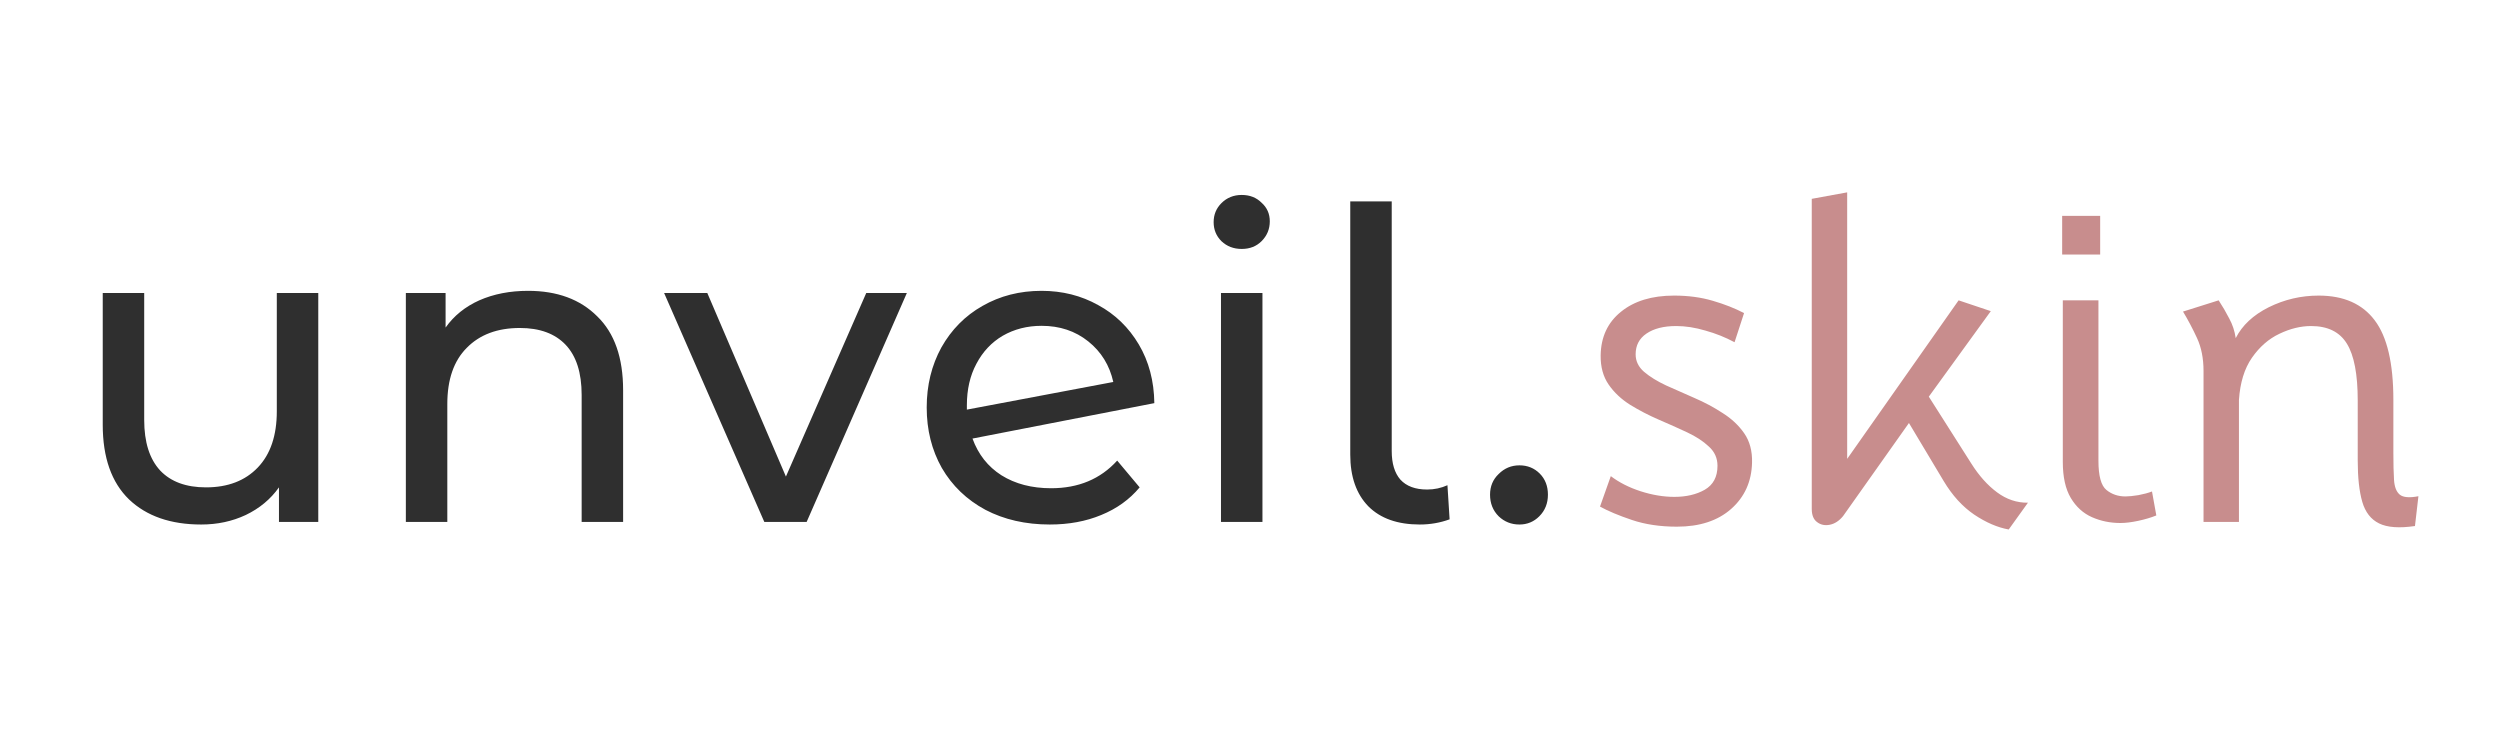
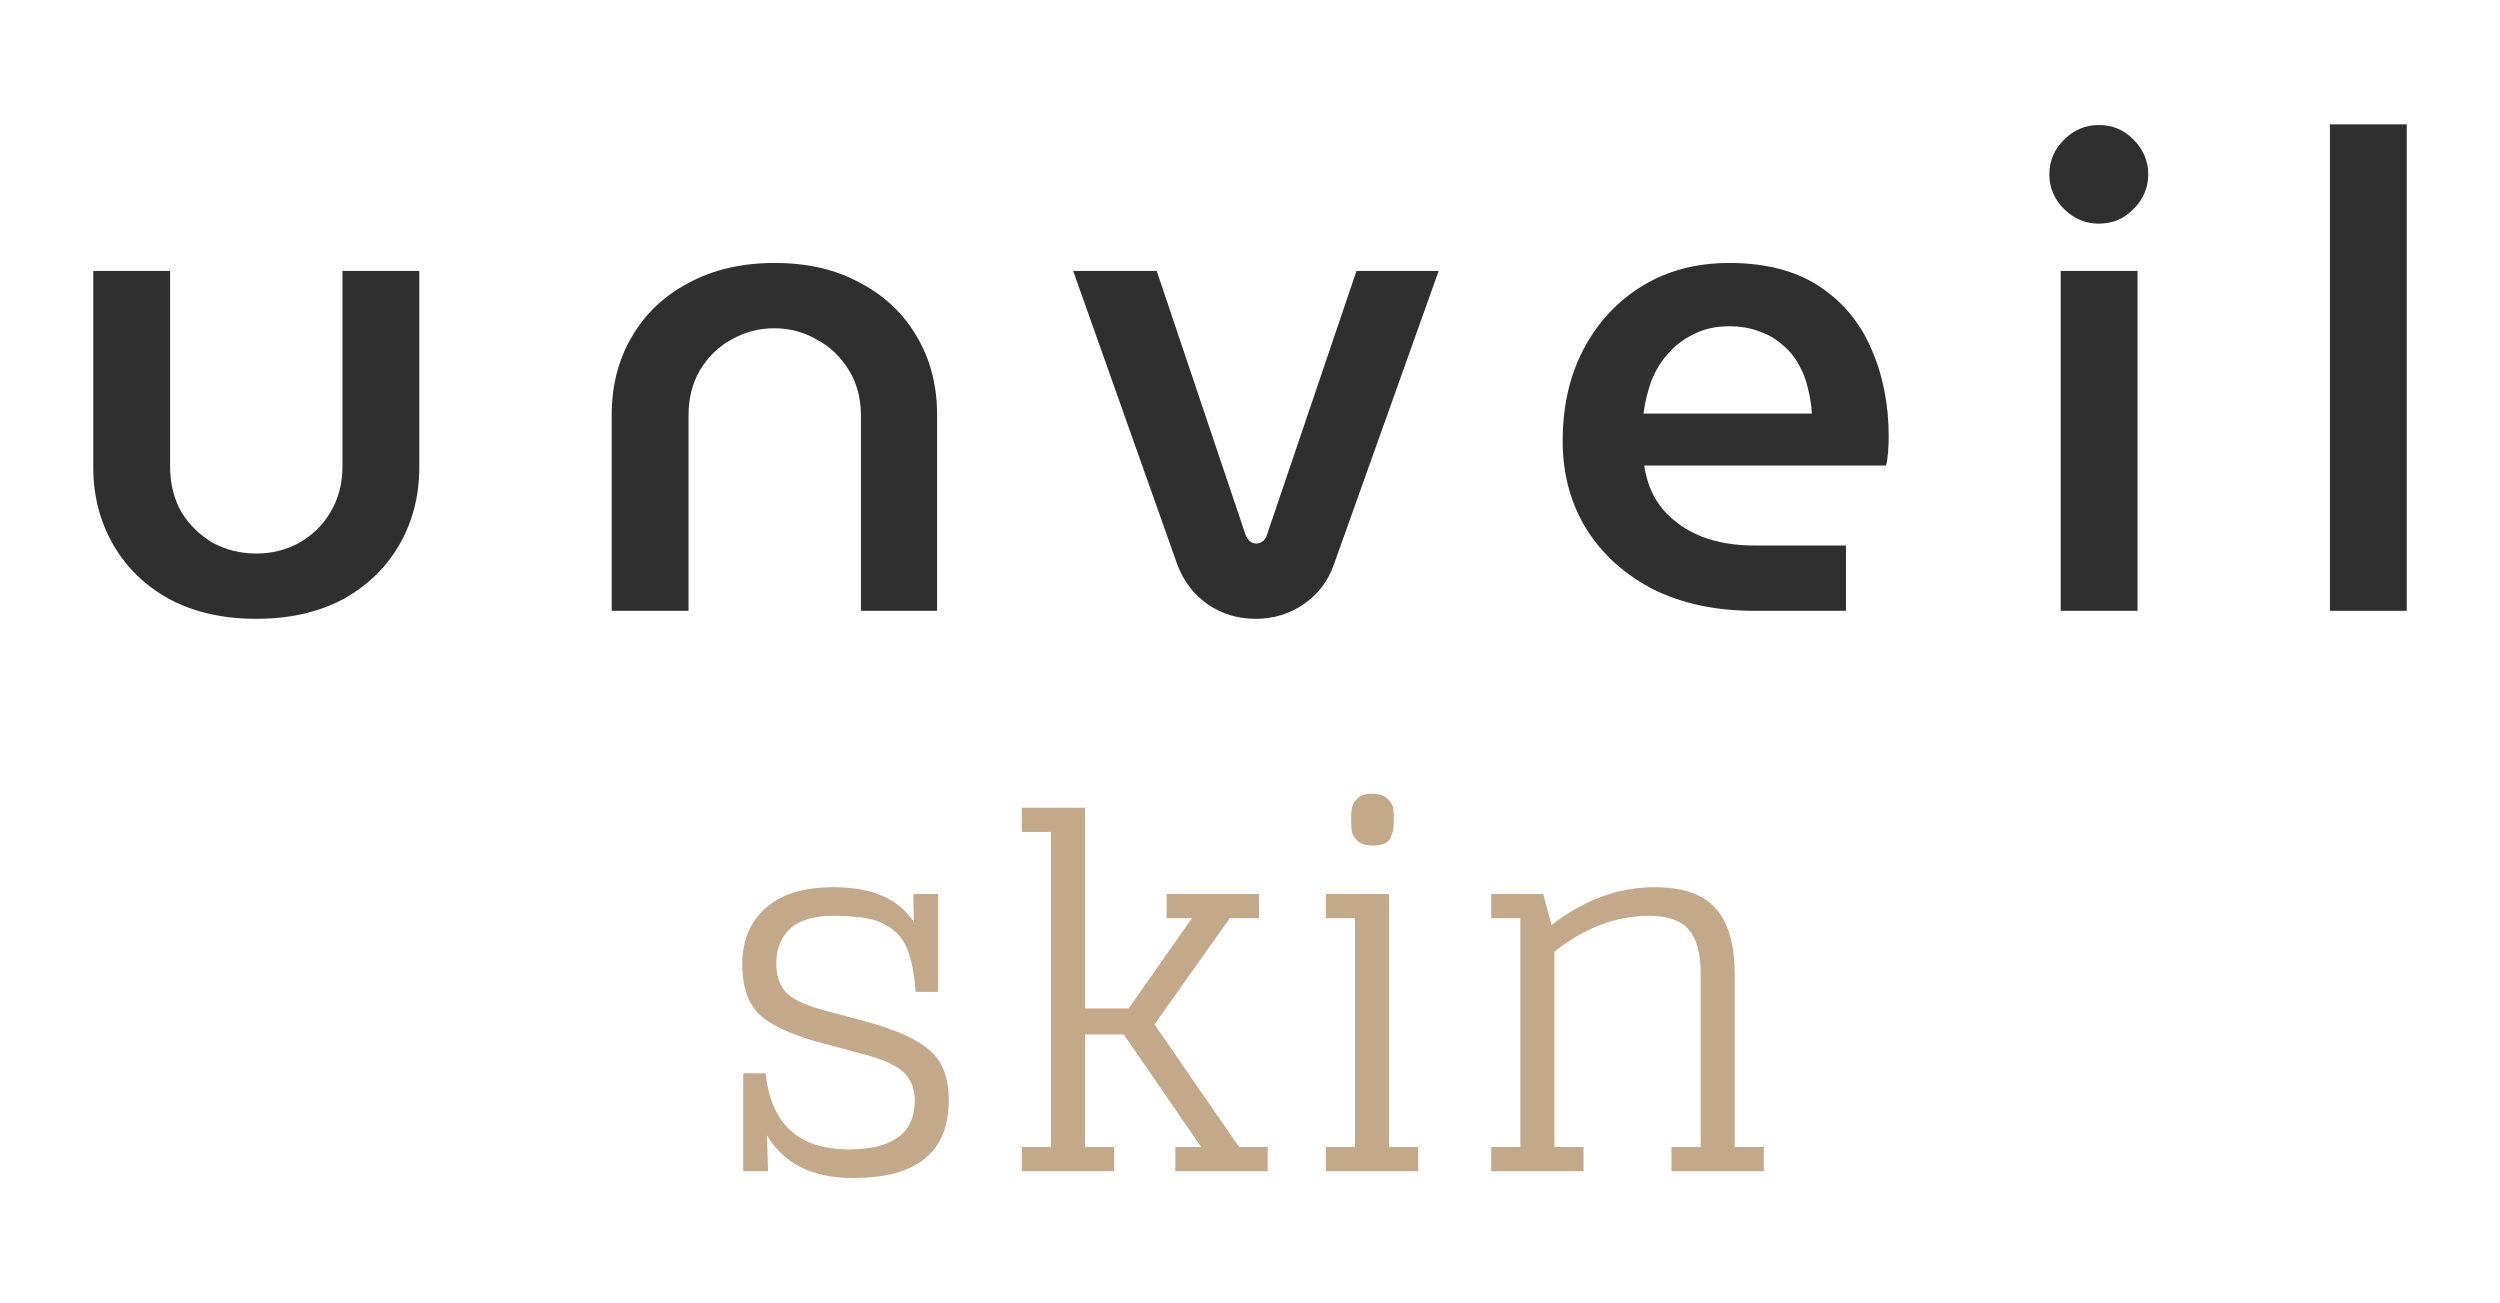
- <svg xmlns="http://www.w3.org/2000/svg" width="764" height="225" viewBox="0 0 764 225" fill="none">
-   <path d="M97.264 89.54V159.5H85.252V148.94C82.7 152.548 79.312 155.364 75.088 157.388C70.952 159.324 66.42 160.292 61.492 160.292C52.164 160.292 44.816 157.74 39.448 152.636C34.08 147.444 31.396 139.832 31.396 129.8V89.54H44.068V128.348C44.068 135.124 45.696 140.272 48.952 143.792C52.208 147.224 56.872 148.94 62.944 148.94C69.632 148.94 74.912 146.916 78.784 142.868C82.656 138.82 84.592 133.1 84.592 125.708V89.54H97.264ZM161.384 88.88C170.272 88.88 177.312 91.476 182.504 96.668C187.784 101.772 190.424 109.296 190.424 119.24V159.5H177.752V120.692C177.752 113.916 176.124 108.812 172.868 105.38C169.612 101.948 164.948 100.232 158.876 100.232C152.012 100.232 146.6 102.256 142.64 106.304C138.68 110.264 136.7 115.984 136.7 123.464V159.5H124.028V89.54H136.172V100.1C138.724 96.492 142.156 93.72 146.468 91.784C150.868 89.848 155.84 88.88 161.384 88.88ZM277.135 89.54L246.511 159.5H233.575L202.951 89.54H216.151L240.175 145.64L264.727 89.54H277.135ZM321.216 149.204C329.576 149.204 336.308 146.388 341.412 140.756L348.276 148.94C345.196 152.636 341.28 155.452 336.528 157.388C331.864 159.324 326.628 160.292 320.82 160.292C313.428 160.292 306.872 158.796 301.152 155.804C295.432 152.724 290.988 148.456 287.82 143C284.74 137.544 283.2 131.384 283.2 124.52C283.2 117.744 284.696 111.628 287.688 106.172C290.768 100.716 294.948 96.492 300.228 93.5C305.596 90.42 311.624 88.88 318.312 88.88C324.648 88.88 330.412 90.332 335.604 93.236C340.796 96.052 344.932 100.056 348.012 105.248C351.092 110.44 352.676 116.424 352.764 123.2L297.192 134.024C298.952 138.864 301.9 142.604 306.036 145.244C310.26 147.884 315.32 149.204 321.216 149.204ZM318.312 99.572C313.912 99.572 309.952 100.584 306.432 102.608C303 104.632 300.316 107.492 298.38 111.188C296.444 114.796 295.476 119.02 295.476 123.86V125.18L340.224 116.732C339.08 111.628 336.528 107.492 332.568 104.324C328.608 101.156 323.856 99.572 318.312 99.572ZM373.132 89.54H385.804V159.5H373.132V89.54ZM379.468 76.076C377.004 76.076 374.936 75.284 373.264 73.7C371.68 72.116 370.888 70.18 370.888 67.892C370.888 65.604 371.68 63.668 373.264 62.084C374.936 60.412 377.004 59.576 379.468 59.576C381.932 59.576 383.956 60.368 385.54 61.952C387.212 63.448 388.048 65.34 388.048 67.628C388.048 70.004 387.212 72.028 385.54 73.7C383.956 75.284 381.932 76.076 379.468 76.076ZM433.891 160.292C427.115 160.292 421.879 158.444 418.183 154.748C414.487 150.964 412.639 145.684 412.639 138.908V61.556H425.311V137.852C425.311 141.636 426.191 144.54 427.951 146.564C429.799 148.588 432.527 149.6 436.135 149.6C438.335 149.6 440.403 149.16 442.339 148.28L442.999 158.708C440.095 159.764 437.059 160.292 433.891 160.292ZM464.334 160.292C461.87 160.292 459.758 159.456 457.998 157.784C456.238 156.024 455.358 153.824 455.358 151.184C455.358 148.632 456.238 146.52 457.998 144.848C459.758 143.088 461.87 142.208 464.334 142.208C466.798 142.208 468.866 143.044 470.538 144.716C472.21 146.388 473.046 148.544 473.046 151.184C473.046 153.824 472.166 156.024 470.406 157.784C468.734 159.456 466.71 160.292 464.334 160.292Z" fill="#2F2F2F" />
-   <path d="M512.457 160.952C507.353 160.952 502.777 160.27 498.729 158.906C494.681 157.542 491.425 156.178 488.961 154.814L492.261 145.508C494.813 147.444 497.849 148.984 501.369 150.128C504.933 151.272 508.365 151.844 511.665 151.844C515.317 151.844 518.419 151.118 520.971 149.666C523.567 148.17 524.865 145.728 524.865 142.34C524.865 140.008 523.985 138.05 522.225 136.466C520.509 134.838 518.287 133.386 515.559 132.11C512.831 130.834 509.927 129.536 506.847 128.216C503.811 126.896 500.929 125.4 498.201 123.728C495.473 122.012 493.273 119.944 491.601 117.524C489.929 115.104 489.115 112.134 489.159 108.614C489.247 102.982 491.315 98.538 495.363 95.282C499.411 91.982 504.823 90.332 511.599 90.332C515.911 90.332 519.849 90.86 523.413 91.916C527.021 92.972 530.211 94.226 532.983 95.678L530.079 104.588C527.307 103.092 524.337 101.904 521.169 101.024C518.045 100.1 515.075 99.638 512.259 99.638C508.431 99.638 505.395 100.408 503.151 101.948C500.951 103.444 499.851 105.556 499.851 108.284C499.851 110.352 500.709 112.134 502.425 113.63C504.185 115.126 506.429 116.512 509.157 117.788C511.885 119.02 514.767 120.296 517.803 121.616C520.883 122.936 523.765 124.476 526.449 126.236C529.177 127.952 531.377 130.02 533.049 132.44C534.721 134.86 535.513 137.83 535.425 141.35C535.293 147.158 533.159 151.888 529.023 155.54C524.931 159.148 519.409 160.952 512.457 160.952ZM613.865 161.81C610.433 161.194 606.913 159.676 603.305 157.256C599.741 154.836 596.639 151.426 593.999 147.026L583.373 129.272L563.243 157.718C562.055 159.17 560.713 160.05 559.217 160.358C557.721 160.666 556.423 160.402 555.323 159.566C554.223 158.774 553.673 157.432 553.673 155.54V60.764L564.497 58.784V140.228L598.553 91.784L608.387 95.084L589.445 121.22L602.447 141.68C604.779 145.376 607.397 148.302 610.301 150.458C613.205 152.614 616.351 153.67 619.739 153.626L613.865 161.81ZM648.015 159.83C644.891 159.83 641.987 159.236 639.303 158.048C636.619 156.86 634.463 154.902 632.835 152.174C631.207 149.446 630.393 145.772 630.393 141.152V91.784H641.283V140.822C641.283 145.442 642.097 148.412 643.725 149.732C645.353 151.052 647.289 151.712 649.533 151.712C650.545 151.712 651.865 151.58 653.493 151.316C655.121 151.008 656.507 150.634 657.651 150.194L658.971 157.52C657.343 158.18 655.495 158.73 653.427 159.17C651.359 159.61 649.555 159.83 648.015 159.83ZM630.195 77.792V65.978H641.811V77.792H630.195ZM738.013 160.754C733.217 161.458 729.565 161.194 727.057 159.962C724.549 158.73 722.833 156.53 721.909 153.362C720.985 150.15 720.523 145.948 720.523 140.756V122.408C720.523 114.4 719.423 108.614 717.223 105.05C715.023 101.442 711.371 99.638 706.267 99.638C703.099 99.638 699.865 100.43 696.565 102.014C693.309 103.554 690.515 105.996 688.183 109.34C685.895 112.64 684.575 116.93 684.223 122.21V159.5H673.399V113.366C673.399 109.538 672.739 106.194 671.419 103.334C670.099 100.474 668.669 97.768 667.129 95.216L678.019 91.784C679.207 93.588 680.285 95.436 681.253 97.328C682.265 99.176 682.925 101.178 683.233 103.334C685.213 99.418 688.579 96.272 693.331 93.896C698.127 91.52 703.209 90.332 708.577 90.332C716.233 90.332 721.953 92.862 725.737 97.922C729.521 102.938 731.413 111.034 731.413 122.21V138.38C731.413 141.724 731.479 144.474 731.611 146.63C731.743 148.786 732.337 150.304 733.393 151.184C734.449 152.02 736.341 152.174 739.069 151.646L738.013 160.754Z" fill="#C88D8D" />
+ <svg xmlns="http://www.w3.org/2000/svg" width="764" height="398" viewBox="0 0 764 398" fill="none">
+   <path d="M78.32 189.113C68.247 189.113 59.467 187.145 51.98 183.207C44.494 179.134 38.709 173.568 34.625 166.507C30.542 159.447 28.5 151.505 28.5 142.68V82.805H51.98V142.476C51.98 147.771 53.138 152.455 55.452 156.528C57.902 160.466 61.1 163.588 65.048 165.897C69.132 168.069 73.555 169.155 78.32 169.155C83.084 169.155 87.439 168.069 91.387 165.897C95.471 163.588 98.669 160.466 100.983 156.528C103.434 152.455 104.659 147.771 104.659 142.476V82.805H128.139V142.68C128.139 151.505 126.097 159.447 122.014 166.507C117.93 173.568 112.145 179.134 104.659 183.207C97.172 187.145 88.392 189.113 78.32 189.113Z" fill="#2F2F2F" />
+   <path d="M186.938 186.669V126.794C186.938 117.833 188.98 109.891 193.063 102.967C197.147 95.906 202.932 90.408 210.418 86.47C217.905 82.397 226.685 80.361 236.757 80.361C246.83 80.361 255.542 82.397 262.892 86.47C270.379 90.408 276.164 95.906 280.247 102.967C284.331 109.891 286.373 117.833 286.373 126.794V186.669H263.096V126.998C263.096 121.703 261.871 117.087 259.421 113.149C256.971 109.076 253.704 105.954 249.621 103.781C245.673 101.473 241.317 100.319 236.553 100.319C231.925 100.319 227.569 101.473 223.486 103.781C219.538 105.954 216.339 109.076 213.889 113.149C211.575 117.087 210.418 121.703 210.418 126.998V186.669H186.938Z" fill="#2F2F2F" />
+   <path d="M383.71 189.113C378.265 189.113 373.365 187.62 369.009 184.633C364.789 181.646 361.727 177.641 359.821 172.617L327.969 82.805H353.492L380.647 163.453C381.056 164.403 381.532 165.082 382.077 165.489C382.621 165.897 383.234 166.1 383.914 166.1C384.595 166.1 385.207 165.897 385.752 165.489C386.432 165.082 386.909 164.403 387.181 163.453L414.541 82.805H439.655L407.599 172.617C405.829 177.641 402.767 181.646 398.411 184.633C394.055 187.62 389.155 189.113 383.71 189.113Z" fill="#2F2F2F" />
+   <path d="M536.153 186.669C524.447 186.669 514.17 184.497 505.322 180.152C496.611 175.672 489.805 169.562 484.904 161.823C480.004 153.949 477.554 144.92 477.554 134.737C477.554 124.011 479.732 114.575 484.088 106.429C488.443 98.282 494.433 91.901 502.055 87.285C509.678 82.669 518.458 80.361 528.394 80.361C539.556 80.361 548.744 82.737 555.958 87.489C563.173 92.241 568.481 98.622 571.884 106.632C575.423 114.643 577.193 123.604 577.193 133.515C577.193 134.873 577.125 136.434 576.989 138.199C576.853 139.964 576.649 141.322 576.376 142.272H502.464C503.28 147.703 505.254 152.251 508.385 155.917C511.516 159.447 515.463 162.163 520.227 164.064C524.991 165.829 530.3 166.711 536.153 166.711H564.126V186.669H536.153ZM502.26 126.387H553.713C553.576 123.807 553.168 121.228 552.487 118.648C551.943 116.068 550.99 113.625 549.629 111.316C548.404 109.008 546.77 107.04 544.729 105.41C542.823 103.645 540.509 102.288 537.787 101.337C535.064 100.251 531.934 99.708 528.394 99.708C524.311 99.708 520.704 100.523 517.573 102.152C514.442 103.645 511.788 105.682 509.61 108.262C507.432 110.705 505.731 113.557 504.506 116.815C503.417 119.938 502.668 123.129 502.26 126.387Z" fill="#2F2F2F" />
+   <path d="M629.75 186.669V82.805H653.23V186.669H629.75ZM641.388 68.345C637.304 68.345 633.765 66.851 630.771 63.864C627.776 60.877 626.279 57.347 626.279 53.274C626.279 49.201 627.776 45.671 630.771 42.684C633.765 39.697 637.304 38.204 641.388 38.204C645.608 38.204 649.147 39.697 652.005 42.684C655 45.671 656.497 49.201 656.497 53.274C656.497 57.347 655 60.877 652.005 63.864C649.147 66.851 645.608 68.345 641.388 68.345Z" fill="#2F2F2F" />
+   <path d="M712.019 186.669V38H735.5V186.669H712.019Z" fill="#2F2F2F" />
+   <path d="M279.103 273.205H286.676V303.124H279.846C279.45 298.088 278.707 294.04 277.618 290.979C276.529 287.918 274.896 285.597 272.718 284.017C270.54 282.339 268.115 281.253 265.442 280.759C262.769 280.167 259.205 279.87 254.75 279.87C248.711 279.87 244.257 281.203 241.386 283.869C238.614 286.535 237.228 290.041 237.228 294.385C237.228 298.434 238.366 301.544 240.643 303.717C243.019 305.79 247.128 307.568 252.968 309.049L264.551 312.159C273.658 314.628 280.143 317.541 284.003 320.898C287.963 324.156 289.943 329.291 289.943 336.302C289.943 352.101 280.192 360 260.69 360C248.315 360 239.554 355.655 234.407 346.966L234.704 357.926H227.13V328.007H233.961C235.644 343.51 244.108 351.261 259.353 351.261C272.817 351.261 279.549 346.275 279.549 336.302C279.549 332.747 278.41 329.883 276.133 327.711C273.856 325.539 269.847 323.712 264.105 322.231L252.523 319.121C243.316 316.751 236.733 313.937 232.773 310.678C228.813 307.321 226.833 301.939 226.833 294.534C226.833 287.523 229.16 281.895 233.813 277.649C238.564 273.304 245.544 271.132 254.75 271.132C266.531 271.132 274.698 274.686 279.252 281.796L279.103 273.205Z" fill="#C4A88A" />
+   <path d="M312.27 254.247V246.841H331.575V308.16H344.939L364.243 280.611H356.522V273.205H384.735V280.611H375.826L352.809 313.048L378.647 350.521H387.408V357.926H359.194V350.521H367.065L343.454 316.158H331.575V350.521H340.484V357.926H312.27V350.521H321.18V254.247H312.27Z" fill="#C4A88A" />
+   <path d="M405.183 280.611V273.205H424.487V350.521H433.397V357.926H405.183V350.521H414.093V280.611H405.183ZM419.29 258.394C417.409 258.394 415.974 257.949 414.984 257.061C413.994 256.172 413.4 255.283 413.202 254.395C413.004 253.407 412.905 252.124 412.905 250.544C412.905 248.865 413.004 247.581 413.202 246.693C413.4 245.705 413.994 244.767 414.984 243.879C415.974 242.99 417.409 242.546 419.29 242.546C421.27 242.546 422.755 242.99 423.745 243.879C424.834 244.767 425.477 245.705 425.675 246.693C425.873 247.581 425.972 248.865 425.972 250.544C425.972 253.012 425.576 254.938 424.784 256.32C423.992 257.703 422.161 258.394 419.29 258.394Z" fill="#C4A88A" />
+   <path d="M455.718 280.611V273.205H471.606L474.131 282.684C484.129 274.983 494.623 271.132 505.611 271.132C514.323 271.132 520.56 273.304 524.321 277.649C528.182 281.895 530.113 288.56 530.113 297.644V350.521H539.022V357.926H510.809V350.521H519.718V297.496C519.718 291.275 518.481 286.782 516.006 284.017C513.63 281.253 509.621 279.87 503.978 279.87C493.88 279.87 484.228 283.524 475.022 290.831V350.521H483.931V357.926H455.718V350.521H464.627V280.611H455.718Z" fill="#C4A88A" />
</svg>
